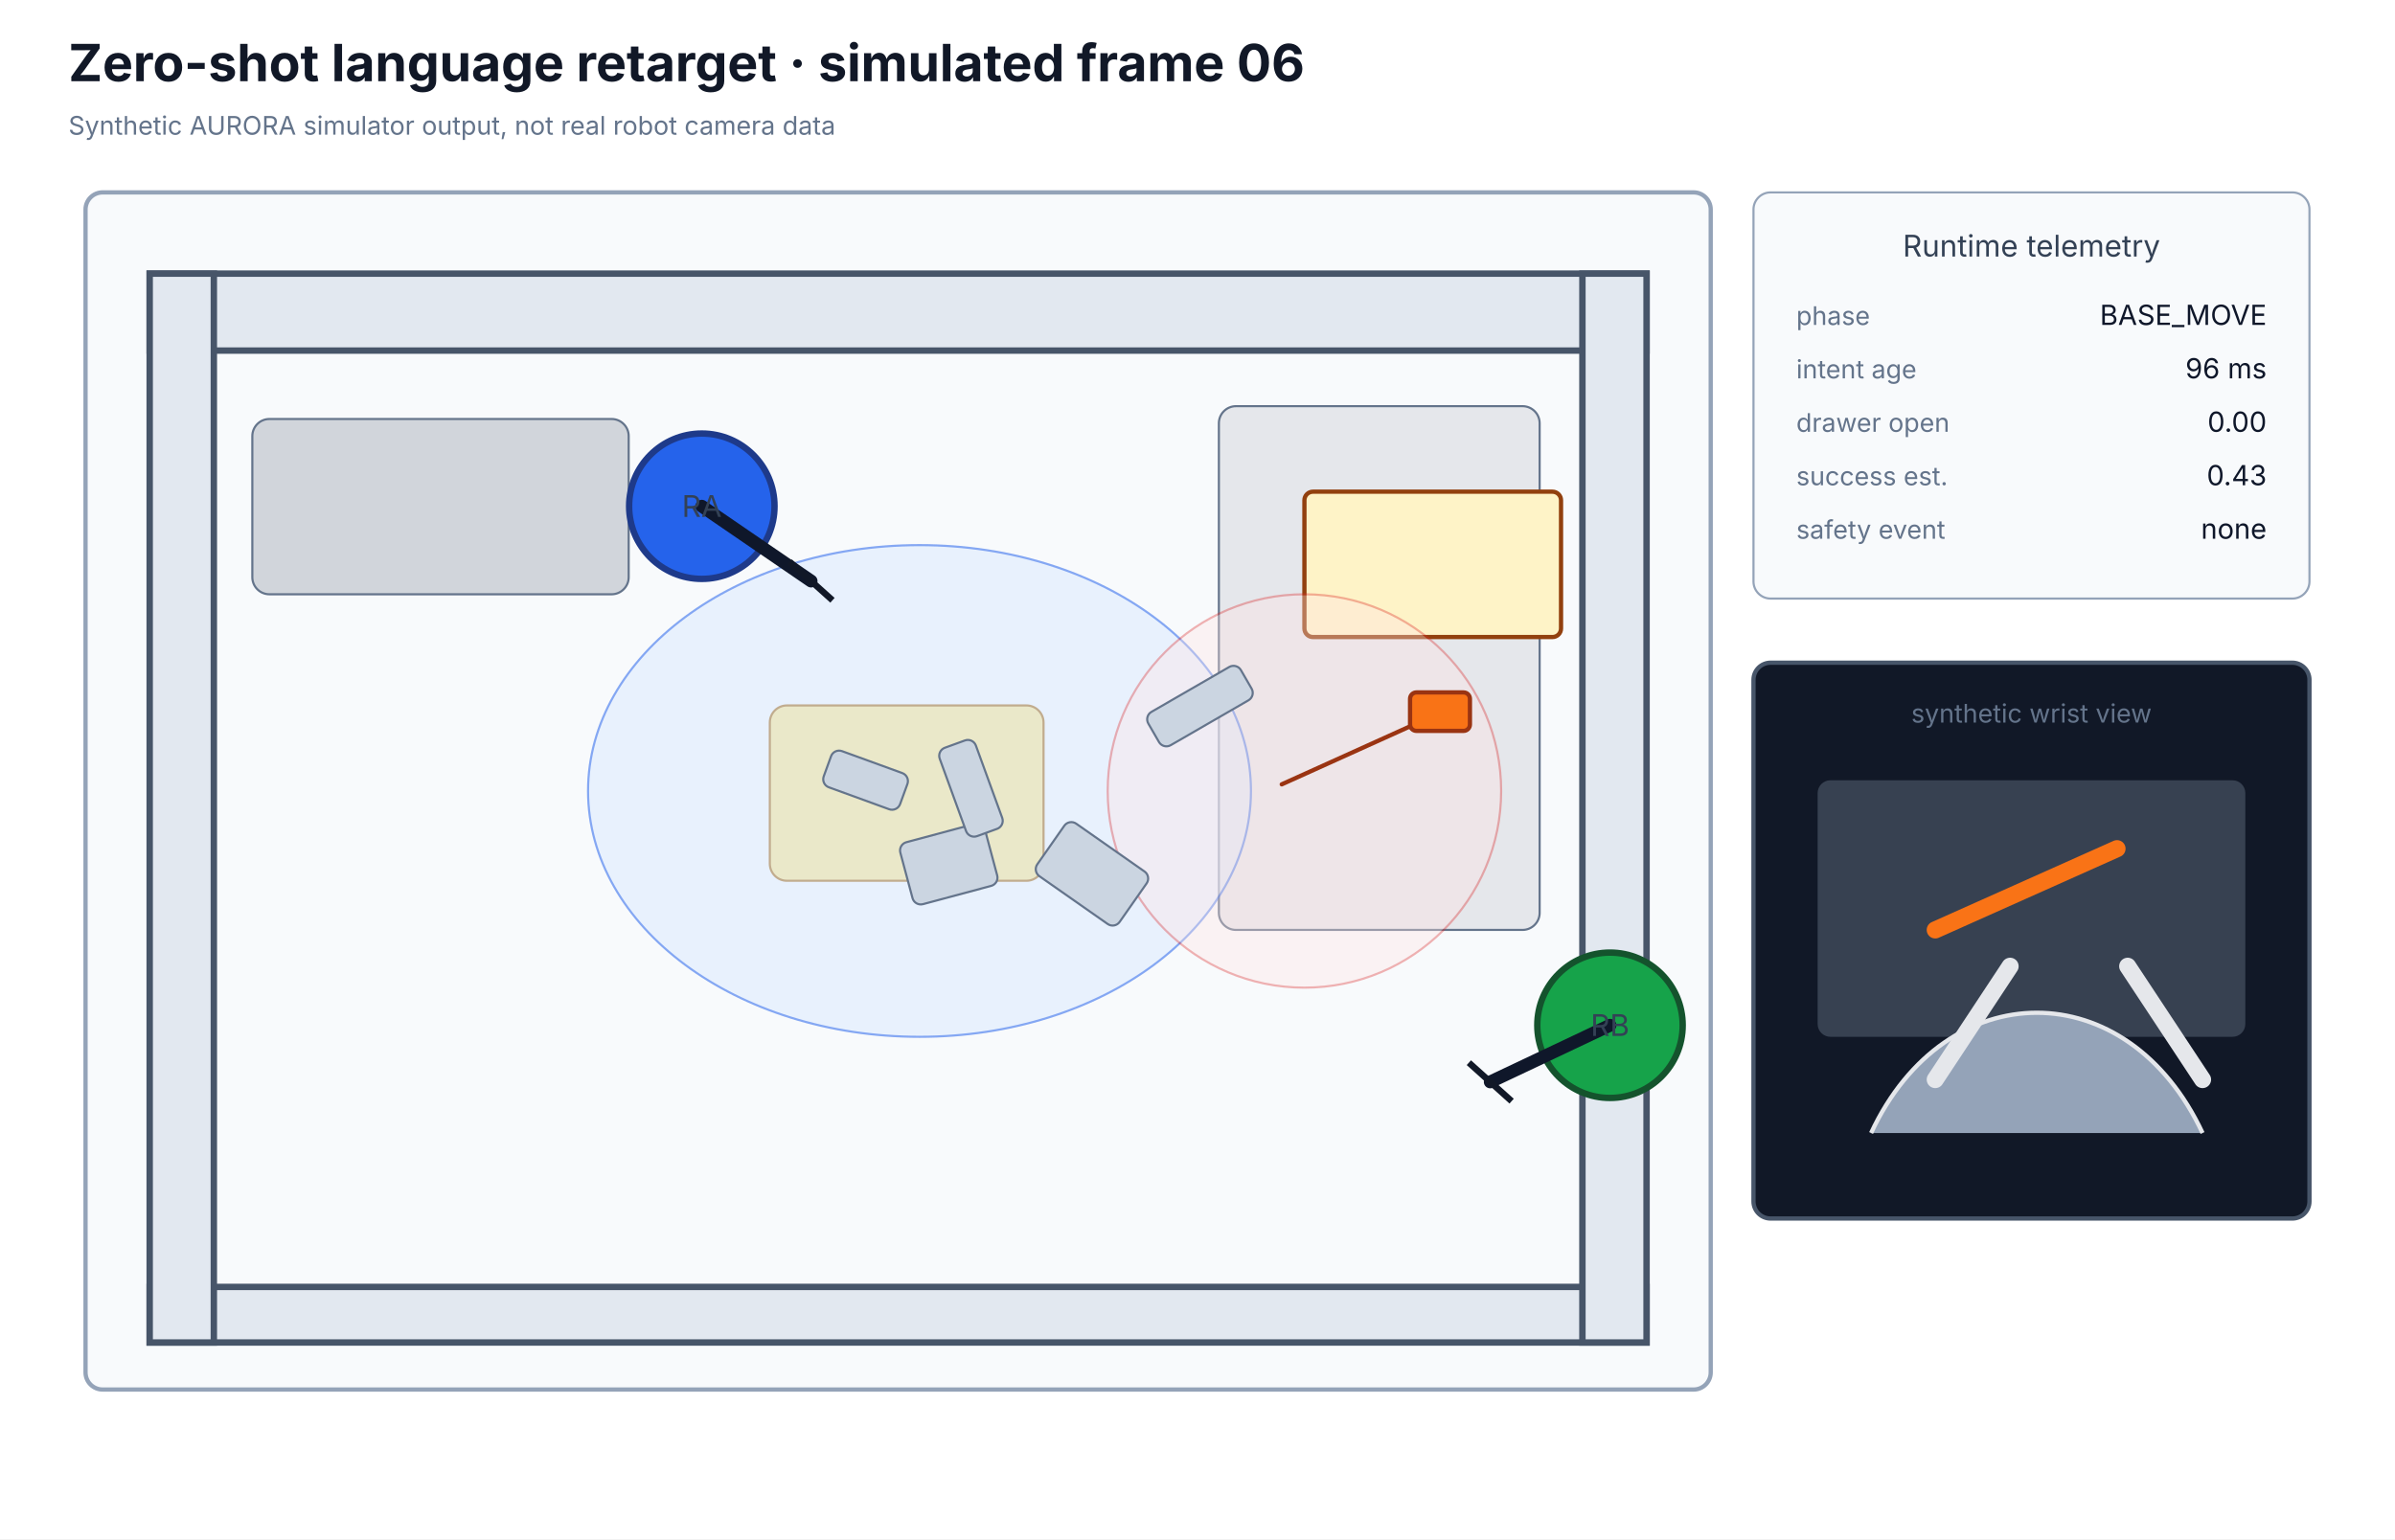
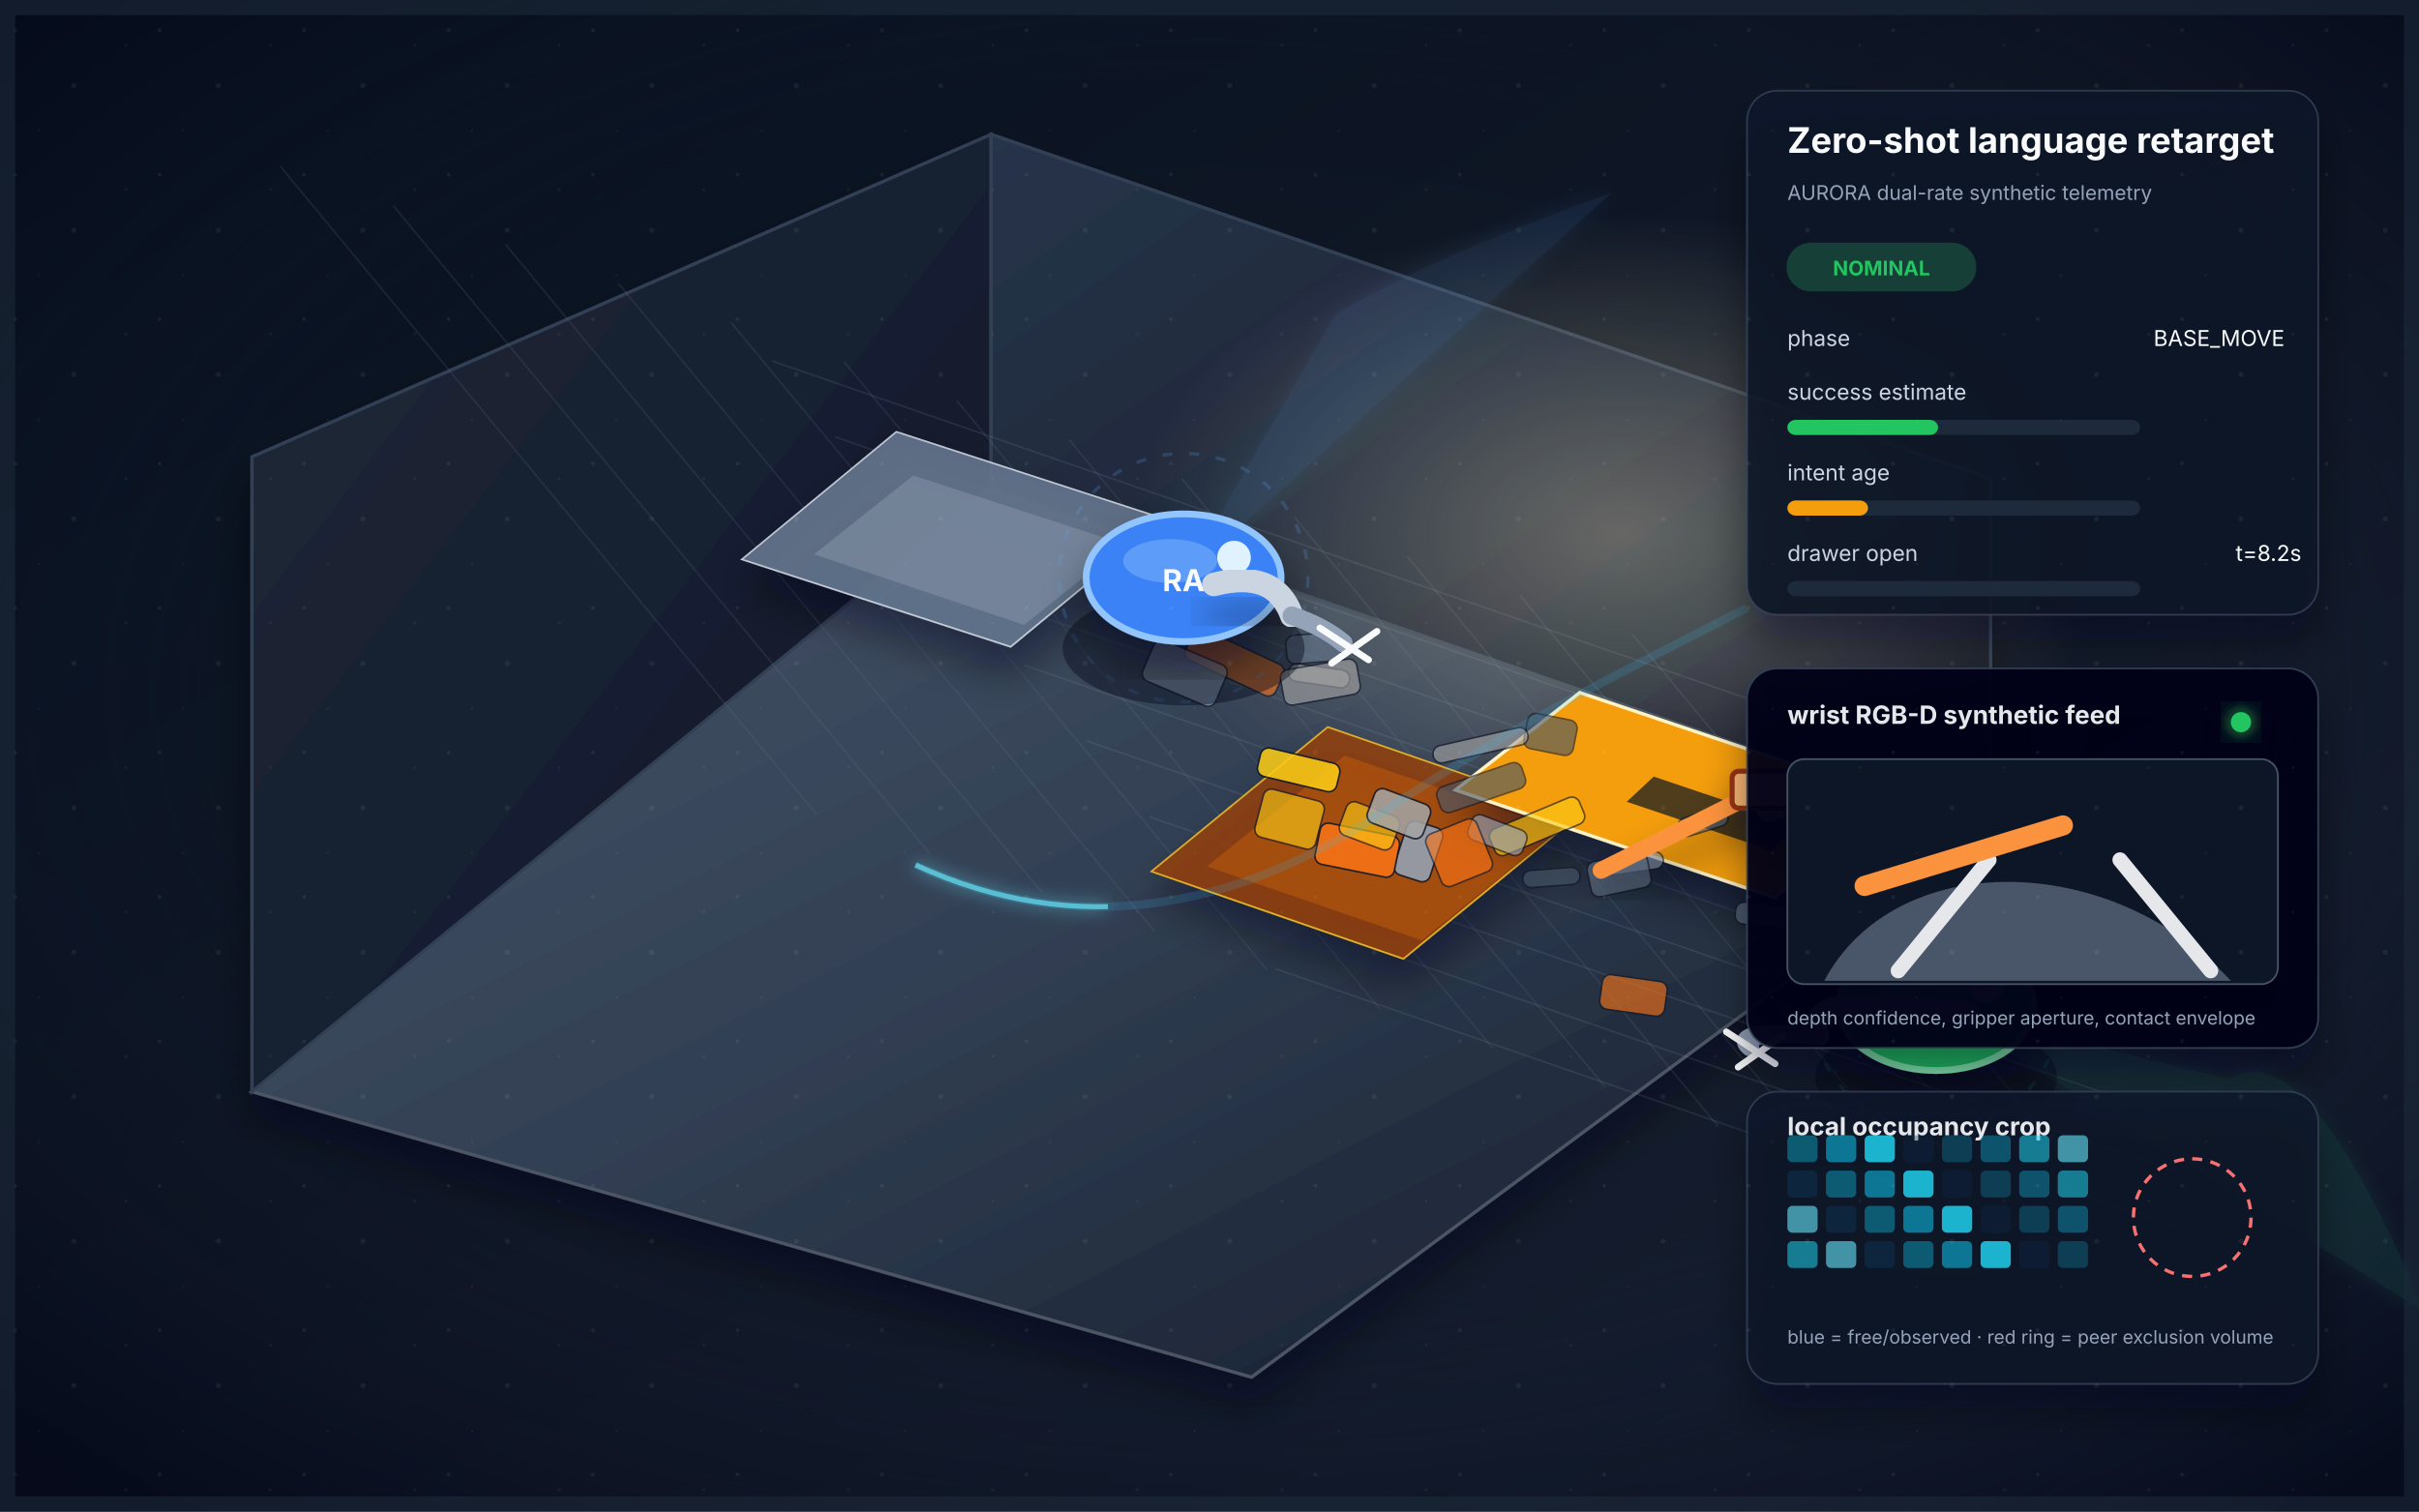
- <svg xmlns="http://www.w3.org/2000/svg" width="1120" height="720" viewBox="0 0 1120 720">
-   <style>text{font-family:Inter,Arial,sans-serif}.title{font-size:24px;font-weight:700;fill:#111827}.label{font-size:14px;fill:#334155}.small{font-size:12px;fill:#64748b}.hud{font-size:13px;fill:#0f172a}.wall{fill:#e2e8f0;stroke:#475569;stroke-width:3}.floor{fill:#f8fafc}.zone{fill:#dbeafe;stroke:#2563eb;stroke-width:1;opacity:.55}.danger{fill:#fee2e2;stroke:#dc2626;stroke-width:1}.drawer{fill:#fef3c7;stroke:#92400e;stroke-width:2}.clutter{fill:#cbd5e1;stroke:#64748b;stroke-width:1}.tool{fill:#f97316;stroke:#9a3412;stroke-width:2}.robotA{fill:#2563eb;stroke:#1e3a8a;stroke-width:3}.robotB{fill:#16a34a;stroke:#14532d;stroke-width:3}.arm{stroke:#0f172a;stroke-width:6;stroke-linecap:round}.grip{stroke:#111827;stroke-width:3}</style>
-   <rect width="100%" height="100%" fill="#ffffff" />
-   <text x="32.0" y="38.0" class="title" text-anchor="start">Zero-shot language retarget · simulated frame 06</text>
-   <text x="32.0" y="63.0" class="small" text-anchor="start">Synthetic AURORA simulator output, not real robot camera data</text>
-   <rect x="40" y="90" width="760" height="560" rx="8" class="floor" stroke="#94a3b8" stroke-width="2" />
-   <rect x="70" y="128" width="700" height="36" class="wall" />
-   <rect x="70" y="602" width="700" height="26" class="wall" />
-   <rect x="70" y="128" width="30" height="500" class="wall" />
-   <rect x="740" y="128" width="30" height="500" class="wall" />
-   <rect x="118" y="196" width="176" height="82" rx="8" fill="#d1d5db" stroke="#64748b" />
-   <rect x="570" y="190" width="150" height="245" rx="8" fill="#e5e7eb" stroke="#64748b" />
-   <rect x="610.0" y="230" width="120.0" height="68" rx="4" class="drawer" />
-   <rect x="360" y="330" width="128" height="82" rx="8" fill="#fde68a" stroke="#a16207" />
-   <ellipse cx="430" cy="370" rx="155" ry="115" class="zone" />
-   <circle cx="610" cy="370" r="92" class="danger" opacity=".35" />
-   <rect x="390" y="350" width="38" height="18" rx="4" class="clutter" transform="rotate(20 390 350)" />
-   <rect x="420" y="395" width="41" height="30" rx="4" class="clutter" transform="rotate(-15 420 395)" />
-   <rect x="455" y="345" width="44" height="18" rx="4" class="clutter" transform="rotate(70 455 345)" />
-   <rect x="500" y="383" width="47" height="30" rx="4" class="clutter" transform="rotate(35 500 383)" />
-   <rect x="535" y="335" width="50" height="18" rx="4" class="clutter" transform="rotate(-30 535 335)" />
-   <path d="M 599.4 366.9 L 672.4 333.9" class="tool" stroke-width="8" stroke-linecap="round" />
-   <rect x="659.4" y="323.9" width="28" height="18" rx="3" class="tool" />
-   <circle cx="328.2" cy="236.8" r="34" class="robotA" />
-   <line x1="328.2" y1="236.8" x2="379.3" y2="271.8" class="arm" />
-   <line x1="369.3" y1="262.8" x2="389.3" y2="280.8" class="grip" />
-   <text x="328.2" y="241.8" class="label" text-anchor="middle">RA</text>
-   <circle cx="752.9" cy="479.6" r="34" class="robotB" />
-   <line x1="752.9" y1="479.6" x2="696.9" y2="506.1" class="arm" />
-   <line x1="686.9" y1="497.1" x2="706.9" y2="515.1" class="grip" />
-   <text x="752.9" y="484.6" class="label" text-anchor="middle">RB</text>
-   <rect x="820" y="90" width="260" height="190" rx="8" fill="#f8fafc" stroke="#94a3b8" />
-   <text x="950.0" y="120.0" class="label" text-anchor="middle">Runtime telemetry</text>
-   <text x="840.0" y="152.0" class="small" text-anchor="start">phase</text>
-   <text x="1060.0" y="152.0" class="hud" text-anchor="end">BASE_MOVE</text>
-   <text x="840.0" y="177.0" class="small" text-anchor="start">intent age</text>
-   <text x="1060.0" y="177.0" class="hud" text-anchor="end">96 ms</text>
-   <text x="840.0" y="202.0" class="small" text-anchor="start">drawer open</text>
-   <text x="1060.0" y="202.0" class="hud" text-anchor="end">0.00</text>
-   <text x="840.0" y="227.0" class="small" text-anchor="start">success est.</text>
-   <text x="1060.0" y="227.0" class="hud" text-anchor="end">0.43</text>
-   <text x="840.0" y="252.0" class="small" text-anchor="start">safety event</text>
-   <text x="1060.0" y="252.0" class="hud" text-anchor="end">none</text>
-   <rect x="820" y="310" width="260" height="260" rx="8" fill="#111827" stroke="#475569" stroke-width="2" />
-   <text x="950.0" y="338.0" class="small" text-anchor="middle">synthetic wrist view</text>
-   <rect x="850" y="365" width="200" height="120" rx="6" fill="#374151" />
-   <path d="M 875 530 C 910 455, 995 455, 1030 530" fill="#94a3b8" stroke="#e5e7eb" stroke-width="2" />
-   <line x1="905" y1="505" x2="940" y2="452" stroke="#e5e7eb" stroke-width="8" stroke-linecap="round" />
-   <line x1="995" y1="452" x2="1030" y2="505" stroke="#e5e7eb" stroke-width="8" stroke-linecap="round" />
-   <path d="M 905 435 L 990 397" stroke="#f97316" stroke-width="8" stroke-linecap="round" />
+ <svg xmlns="http://www.w3.org/2000/svg" width="1440" height="900" viewBox="0 0 1440 900">
+   <defs>
+     <linearGradient id="bg" x1="0" y1="0" x2="1" y2="1">
+       <stop offset="0" stop-color="#07111f" />
+       <stop offset="0.55" stop-color="#111827" />
+       <stop offset="1" stop-color="#172033" />
+     </linearGradient>
+     <radialGradient id="vignette" cx="50%" cy="46%" r="70%">
+       <stop offset="0" stop-color="#ffffff" stop-opacity="0.07" />
+       <stop offset="0.58" stop-color="#0f172a" stop-opacity="0" />
+       <stop offset="1" stop-color="#020617" stop-opacity="0.82" />
+     </radialGradient>
+     <linearGradient id="floorGrad" x1="0" y1="0" x2="1" y2="1">
+       <stop offset="0" stop-color="#475569" />
+       <stop offset="0.45" stop-color="#334155" />
+       <stop offset="1" stop-color="#111827" />
+     </linearGradient>
+     <linearGradient id="wallLeft" x1="0" y1="0" x2="1" y2="1">
+       <stop offset="0" stop-color="#1f2937" />
+       <stop offset="1" stop-color="#0f172a" />
+     </linearGradient>
+     <linearGradient id="wallRight" x1="0" y1="0" x2="1" y2="1">
+       <stop offset="0" stop-color="#273449" />
+       <stop offset="1" stop-color="#111827" />
+     </linearGradient>
+     <radialGradient id="lamp" cx="50%" cy="50%" r="50%">
+       <stop offset="0" stop-color="#fef3c7" stop-opacity="0.60" />
+       <stop offset="1" stop-color="#fef3c7" stop-opacity="0" />
+     </radialGradient>
+     <pattern id="dust" width="86" height="86" patternUnits="userSpaceOnUse">
+       <circle cx="9" cy="18" r="1.1" fill="#e5e7eb" opacity="0.22" />
+       <circle cx="44" cy="51" r="1.5" fill="#f8fafc" opacity="0.18" />
+       <circle cx="75" cy="27" r="0.9" fill="#cbd5e1" opacity="0.18" />
+       <circle cx="23" cy="78" r="0.7" fill="#fef3c7" opacity="0.16" />
+     </pattern>
+     <filter id="softShadow" x="-30%" y="-30%" width="160%" height="160%">
+       <feDropShadow dx="0" dy="16" stdDeviation="12" flood-color="#020617" flood-opacity="0.45" />
+     </filter>
+     <filter id="glow" x="-50%" y="-50%" width="200%" height="200%">
+       <feGaussianBlur stdDeviation="5" result="coloredBlur" />
+       <feMerge>
+         <feMergeNode in="coloredBlur" />
+         <feMergeNode in="SourceGraphic" />
+       </feMerge>
+     </filter>
+   </defs>
+   <rect width="1440" height="900" fill="url(#bg)" />
+   <rect width="1440" height="900" fill="url(#vignette)" opacity="0.95" />
+   <g filter="url(#softShadow)">
+     <path d="M150 650 L590 290 L1185 495 L745 820 Z" fill="url(#floorGrad)" stroke="#4b5563" stroke-width="2" />
+     <path d="M150 650 L150 272 L590 80 L590 290 Z" fill="url(#wallLeft)" stroke="#334155" stroke-width="2" />
+     <path d="M590 80 L1185 285 L1185 495 L590 290 Z" fill="url(#wallRight)" stroke="#334155" stroke-width="2" />
+   </g>
+   <line x1="166.9" y1="99.1" x2="486.1" y2="484.8" stroke="#64748b" stroke-width="1" opacity="0.18" />
+   <line x1="234.0" y1="122.3" x2="553.2" y2="508.0" stroke="#64748b" stroke-width="1" opacity="0.18" />
+   <line x1="301.0" y1="145.6" x2="620.2" y2="531.3" stroke="#64748b" stroke-width="1" opacity="0.18" />
+   <line x1="368.1" y1="168.8" x2="687.3" y2="554.5" stroke="#64748b" stroke-width="1" opacity="0.18" />
+   <line x1="435.2" y1="192.0" x2="754.4" y2="577.7" stroke="#64748b" stroke-width="1" opacity="0.18" />
+   <line x1="502.3" y1="215.2" x2="821.5" y2="600.9" stroke="#64748b" stroke-width="1" opacity="0.18" />
+   <line x1="569.4" y1="238.4" x2="888.6" y2="624.1" stroke="#64748b" stroke-width="1" opacity="0.18" />
+   <line x1="636.4" y1="261.7" x2="955.6" y2="647.4" stroke="#64748b" stroke-width="1" opacity="0.18" />
+   <line x1="703.5" y1="284.9" x2="1022.7" y2="670.6" stroke="#64748b" stroke-width="1" opacity="0.18" />
+   <line x1="770.6" y1="308.1" x2="1089.8" y2="693.8" stroke="#64748b" stroke-width="1" opacity="0.18" />
+   <line x1="837.7" y1="331.3" x2="1156.9" y2="717.0" stroke="#64748b" stroke-width="1" opacity="0.18" />
+   <line x1="904.8" y1="354.5" x2="1224.0" y2="740.2" stroke="#64748b" stroke-width="1" opacity="0.18" />
+   <line x1="971.8" y1="377.8" x2="1291.0" y2="763.5" stroke="#64748b" stroke-width="1" opacity="0.18" />
+   <line x1="459.8" y1="215.0" x2="1068.2" y2="425.6" stroke="#94a3b8" stroke-width="1" opacity="0.14" />
+   <line x1="497.2" y1="260.2" x2="1105.6" y2="470.8" stroke="#94a3b8" stroke-width="1" opacity="0.14" />
+   <line x1="534.7" y1="305.5" x2="1143.1" y2="516.1" stroke="#94a3b8" stroke-width="1" opacity="0.14" />
+   <line x1="572.1" y1="350.7" x2="1180.5" y2="561.3" stroke="#94a3b8" stroke-width="1" opacity="0.14" />
+   <line x1="609.6" y1="396.0" x2="1218.0" y2="606.6" stroke="#94a3b8" stroke-width="1" opacity="0.14" />
+   <line x1="647.0" y1="441.2" x2="1255.4" y2="651.8" stroke="#94a3b8" stroke-width="1" opacity="0.14" />
+   <line x1="684.4" y1="486.4" x2="1292.8" y2="697.0" stroke="#94a3b8" stroke-width="1" opacity="0.14" />
+   <line x1="721.9" y1="531.7" x2="1330.3" y2="742.3" stroke="#94a3b8" stroke-width="1" opacity="0.14" />
+   <line x1="759.3" y1="576.9" x2="1367.7" y2="787.5" stroke="#94a3b8" stroke-width="1" opacity="0.14" />
+   <ellipse cx="965" cy="318" rx="290" ry="190" fill="url(#lamp)" opacity="0.55" />
+   <g filter="url(#softShadow)">
+     <path d="M533.6 257.1 l160 52 l-92 76 l-160 -52z" fill="#64748b" stroke="#cbd5e1" opacity="0.92" />
+     <path d="M543.6 283.1 l126 41 l-60 48 l-125 -42z" fill="#94a3b8" opacity="0.35" />
+   </g>
+   <g filter="url(#softShadow)">
+     <path d="M790.4 432.9 l150 52 l-105 86 l-150 -52z" fill="#92400e" stroke="#fbbf24" opacity="0.86" />
+     <path d="M800.4 449.9 l128 44 l-82 66 l-128 -44z" fill="#b45309" opacity="0.65" />
+   </g>
+   <g filter="url(#softShadow)">
+     <path d="M940.4 412.4 l190 64 l-74 58 l-190 -64z" fill="#f59e0b" stroke="#fef3c7" stroke-width="2" />
+     <path d="M984.4 462.4 l86 29 l-16 15 l-86 -29z" fill="#111827" opacity="0.72" />
+     <circle cx="1053.4" cy="481.4" r="8" fill="#fef3c7" />
+   </g>
+   <rect x="838.9" y="487.5" width="22.4" height="33.6" rx="5" fill="#94a3b8" stroke="#111827" opacity="0.86" transform="rotate(18.0 838.9 487.5)" />
+   <rect x="997.6" y="488.5" width="30.4" height="11.3" rx="5" fill="#64748b" stroke="#111827" opacity="0.62" transform="rotate(-17.1 997.6 488.5)" />
+   <rect x="753.3" y="468.7" width="37.4" height="29.6" rx="5" fill="#facc15" stroke="#111827" opacity="0.62" transform="rotate(14.6 753.3 468.7)" />
+   <rect x="767.9" y="394.4" width="36.6" height="10.7" rx="5" fill="#a3a3a3" stroke="#111827" opacity="0.62" transform="rotate(8.3 767.9 394.4)" />
+   <rect x="712.4" y="372.5" width="59.3" height="20.5" rx="5" fill="#f97316" stroke="#111827" opacity="0.62" transform="rotate(25.0 712.4 372.5)" />
+   <rect x="1061.7" y="571.2" width="32.5" height="13.5" rx="5" fill="#475569" stroke="#111827" opacity="0.86" transform="rotate(-14.2 1061.7 571.2)" />
+   <rect x="955.2" y="511.4" width="34.5" height="10.4" rx="5" fill="#94a3b8" stroke="#111827" opacity="0.62" transform="rotate(-8.3 955.2 511.4)" />
+   <rect x="765.0" y="378.7" width="32.5" height="17.1" rx="5" fill="#64748b" stroke="#111827" opacity="0.62" transform="rotate(-4.7 765.0 378.7)" />
+   <rect x="885.1" y="495.3" width="57.7" height="17.1" rx="5" fill="#facc15" stroke="#111827" opacity="0.62" transform="rotate(-22.7 885.1 495.3)" />
+   <rect x="761.4" y="399.6" width="46.2" height="21.4" rx="5" fill="#a3a3a3" stroke="#111827" opacity="0.62" transform="rotate(-10.0 761.4 399.6)" />
+   <rect x="786.8" y="489.2" width="48.2" height="25.0" rx="5" fill="#f97316" stroke="#111827" opacity="0.86" transform="rotate(11.4 786.8 489.2)" />
+   <rect x="910.4" y="423.9" width="29.9" height="21.3" rx="5" fill="#475569" stroke="#111827" opacity="0.62" transform="rotate(11.3 910.4 423.9)" />
+   <rect x="877.9" y="483.6" width="34.9" height="15.9" rx="5" fill="#94a3b8" stroke="#111827" opacity="0.62" transform="rotate(20.9 877.9 483.6)" />
+   <rect x="1033.7" y="536.7" width="41.6" height="13.1" rx="5" fill="#64748b" stroke="#111827" opacity="0.62" transform="rotate(5.7 1033.7 536.7)" />
+   <rect x="803.2" y="475.9" width="33.7" height="21.2" rx="5" fill="#facc15" stroke="#111827" opacity="0.62" transform="rotate(20.5 803.2 475.9)" />
+   <rect x="820.0" y="468.1" width="35.4" height="21.7" rx="5" fill="#a3a3a3" stroke="#111827" opacity="0.86" transform="rotate(20.6 820.0 468.1)" />
+   <rect x="954.5" y="579.6" width="39.1" height="20.9" rx="5" fill="#f97316" stroke="#111827" opacity="0.62" transform="rotate(8.1 954.5 579.6)" />
+   <rect x="906.1" y="518.6" width="34.2" height="10.3" rx="5" fill="#475569" stroke="#111827" opacity="0.62" transform="rotate(-4.3 906.1 518.6)" />
+   <rect x="688.8" y="379.3" width="47.1" height="26.6" rx="5" fill="#94a3b8" stroke="#111827" opacity="0.62" transform="rotate(23.0 688.8 379.3)" />
+   <rect x="943.8" y="514.0" width="36.5" height="21.4" rx="5" fill="#64748b" stroke="#111827" opacity="0.62" transform="rotate(-11.9 943.8 514.0)" />
+   <rect x="751.5" y="444.3" width="48.5" height="17.4" rx="5" fill="#facc15" stroke="#111827" opacity="0.86" transform="rotate(13.4 751.5 444.3)" />
+   <rect x="852.0" y="445.1" width="57.8" height="10.5" rx="5" fill="#a3a3a3" stroke="#111827" opacity="0.62" transform="rotate(-12.9 852.0 445.1)" />
+   <rect x="847.2" y="498.3" width="32.6" height="33.6" rx="5" fill="#f97316" stroke="#111827" opacity="0.62" transform="rotate(-22.1 847.2 498.3)" />
+   <rect x="853.9" y="470.0" width="53.3" height="16.1" rx="5" fill="#475569" stroke="#111827" opacity="0.62" transform="rotate(-18.9 853.9 470.0)" />
+   <path d="M704.6 344.0 l90.0 -155.9 q46 -30 164.4 -73.2 z" fill="#60a5fa" opacity="0.10" filter="url(#glow)" />
+   <circle cx="704.6" cy="344.0" r="74" fill="none" stroke="#60a5fa" stroke-width="2" opacity="0.20" stroke-dasharray="6 10" />
+   <path d="M1152.5 599.4 l174.7 43.5 q46 -30 115.7 137.9 z" fill="#34d399" opacity="0.10" filter="url(#glow)" />
+   <circle cx="1152.5" cy="599.4" r="74" fill="none" stroke="#34d399" stroke-width="2" opacity="0.20" stroke-dasharray="6 10" />
+   <g filter="url(#softShadow)">
+     <path d="M953.1 518.2 L1045.1 472.2" stroke="#fb923c" stroke-width="10" stroke-linecap="round" />
+     <rect x="1031.1" y="459.2" width="38" height="22" rx="4" fill="#fdba74" stroke="#9a3412" stroke-width="3" />
+   </g>
+   <ellipse cx="704.6" cy="386.0" rx="72" ry="34" fill="#020617" opacity="0.42" />
+   <g filter="url(#softShadow)">
+     <ellipse cx="704.6" cy="344.0" rx="58" ry="38" fill="#3b82f6" stroke="#93c5fd" stroke-width="4" />
+     <ellipse cx="696.6" cy="334.0" rx="28" ry="13" fill="#93c5fd" opacity="0.38" />
+     <circle cx="734.6" cy="332.0" r="10" fill="#e0f2fe" />
+     <text x="704.6" y="352.0" font-family="Inter,Arial,sans-serif" font-size="18" font-weight="700" text-anchor="middle" fill="#f8fafc">RA</text>
+   </g>
+   <path d="M722.6 348.0 Q759.0 338.6 769.0 366.6" stroke="#cbd5e1" stroke-width="14" stroke-linecap="round" fill="none" filter="url(#softShadow)" />
+   <path d="M769.0 366.6 Q787.7 372.9 799.7 382.9" stroke="#94a3b8" stroke-width="11" stroke-linecap="round" fill="none" />
+   <path d="M785.7 373.9 L814.7 392.9 M792.7 394.9 L819.7 375.9" stroke="#f8fafc" stroke-width="4" stroke-linecap="round" />
+   <ellipse cx="1152.5" cy="641.4" rx="72" ry="34" fill="#020617" opacity="0.42" />
+   <g filter="url(#softShadow)">
+     <ellipse cx="1152.5" cy="599.4" rx="58" ry="38" fill="#22c55e" stroke="#86efac" stroke-width="4" />
+     <ellipse cx="1144.5" cy="589.4" rx="28" ry="13" fill="#86efac" opacity="0.38" />
+     <circle cx="1182.5" cy="587.4" r="10" fill="#e0f2fe" />
+     <text x="1152.5" y="607.4" font-family="Inter,Arial,sans-serif" font-size="18" font-weight="700" text-anchor="middle" fill="#f8fafc">RB</text>
+   </g>
+   <path d="M1170.5 603.4 Q1071.9 588.5 1081.9 616.5" stroke="#cbd5e1" stroke-width="14" stroke-linecap="round" fill="none" filter="url(#softShadow)" />
+   <path d="M1081.9 616.5 Q1029.7 613.4 1041.7 623.4" stroke="#94a3b8" stroke-width="11" stroke-linecap="round" fill="none" />
+   <path d="M1027.7 614.4 L1056.7 633.4 M1034.7 635.4 L1061.7 616.4" stroke="#f8fafc" stroke-width="4" stroke-linecap="round" />
+   <path d="M545 515 C642 560, 735 540, 818 487 C903 430, 970 398, 1040 362" fill="none" stroke="#38bdf8" stroke-width="5" opacity="0.16" />
+   <path d="M545 515 C642 560, 735 540, 818 487 C903 430, 970 398, 1040 362" fill="none" stroke="#67e8f9" stroke-width="3" opacity="0.72" stroke-dasharray="118.2 800" filter="url(#glow)" />
+   <g filter="url(#softShadow)">
+     <rect x="1040" y="54" width="340" height="312" rx="18" fill="#0f172a" opacity="0.88" stroke="#334155" />
+     <text x="1064" y="91" font-family="Inter,Arial,sans-serif" font-size="21" font-weight="700" fill="#f8fafc">Zero-shot language retarget</text>
+     <text x="1064" y="119" font-family="Inter,Arial,sans-serif" font-size="12" fill="#94a3b8">AURORA dual-rate synthetic telemetry</text>
+     <rect x="1064" y="145" width="112" height="28" rx="14" fill="#22c55e" opacity="0.23" stroke="#22c55e" />
+     <text x="1120" y="164" font-family="Inter,Arial,sans-serif" font-size="12" font-weight="700" text-anchor="middle" fill="#22c55e">NOMINAL</text>
+     <text x="1064" y="206" font-family="Inter,Arial,sans-serif" font-size="13" fill="#cbd5e1">phase</text>
+     <text x="1360" y="206" font-family="Inter,Arial,sans-serif" font-size="13" text-anchor="end" fill="#f8fafc">BASE_MOVE</text>
+     <text x="1064" y="238" font-family="Inter,Arial,sans-serif" font-size="13" fill="#cbd5e1">success estimate</text>
+     <rect x="1064" y="250" width="210" height="9" rx="5" fill="#1e293b" />
+     <rect x="1064" y="250" width="89.7" height="9" rx="5" fill="#22c55e" />
+     <text x="1064" y="286" font-family="Inter,Arial,sans-serif" font-size="13" fill="#cbd5e1">intent age</text>
+     <rect x="1064" y="298" width="210" height="9" rx="5" fill="#1e293b" />
+     <rect x="1064" y="298" width="48.0" height="9" rx="5" fill="#f59e0b" />
+     <text x="1064" y="334" font-family="Inter,Arial,sans-serif" font-size="13" fill="#cbd5e1">drawer open</text>
+     <rect x="1064" y="346" width="210" height="9" rx="5" fill="#1e293b" />
+     <rect x="1064" y="346" width="0.0" height="9" rx="5" fill="#38bdf8" />
+     <text x="1370" y="334" font-family="Inter,Arial,sans-serif" font-size="13" text-anchor="end" fill="#f8fafc">t=8.2s</text>
+   </g>
+   <g filter="url(#softShadow)">
+     <rect x="1040" y="398" width="340" height="226" rx="18" fill="#020617" opacity="0.94" stroke="#334155" />
+     <text x="1064" y="431" font-family="Inter,Arial,sans-serif" font-size="15" font-weight="700" fill="#e5e7eb">wrist RGB-D synthetic feed</text>
+     <rect x="1064" y="452" width="292" height="134" rx="10" fill="#111827" stroke="#475569" />
+     <path d="M1086 584 C1128 505, 1256 506, 1328 584" fill="#64748b" opacity="0.68" />
+     <line x1="1130" y1="578" x2="1184" y2="512" stroke="#e5e7eb" stroke-width="9" stroke-linecap="round" />
+     <line x1="1262" y1="512" x2="1316" y2="578" stroke="#e5e7eb" stroke-width="9" stroke-linecap="round" />
+     <path d="M1110 527.5 L1228 491.5" stroke="#fb923c" stroke-width="12" stroke-linecap="round" />
+     <circle cx="1334" cy="430" r="6" fill="#22c55e" filter="url(#glow)" />
+     <text x="1064" y="610" font-family="Inter,Arial,sans-serif" font-size="11" fill="#94a3b8">depth confidence, gripper aperture, contact envelope</text>
+   </g>
+   <g filter="url(#softShadow)">
+     <rect x="1040" y="650" width="340" height="174" rx="18" fill="#0f172a" opacity="0.88" stroke="#334155" />
+     <text x="1064" y="676" font-family="Inter,Arial,sans-serif" font-size="15" font-weight="700" fill="#e5e7eb">local occupancy crop</text>
+     <rect x="1064" y="676" width="18" height="16" rx="3" fill="#0e7490" opacity="0.71" />
+     <rect x="1087" y="676" width="18" height="16" rx="3" fill="#0891b2" opacity="0.77" />
+     <rect x="1110" y="676" width="18" height="16" rx="3" fill="#22d3ee" opacity="0.83" />
+     <rect x="1133" y="676" width="18" height="16" rx="3" fill="#082f49" opacity="0.35" />
+     <rect x="1156" y="676" width="18" height="16" rx="3" fill="#0e7490" opacity="0.41" />
+     <rect x="1179" y="676" width="18" height="16" rx="3" fill="#0891b2" opacity="0.47" />
+     <rect x="1202" y="676" width="18" height="16" rx="3" fill="#22d3ee" opacity="0.53" />
+     <rect x="1225" y="676" width="18" height="16" rx="3" fill="#67e8f9" opacity="0.59" />
+     <rect x="1064" y="697" width="18" height="16" rx="3" fill="#082f49" opacity="0.65" />
+     <rect x="1087" y="697" width="18" height="16" rx="3" fill="#0e7490" opacity="0.71" />
+     <rect x="1110" y="697" width="18" height="16" rx="3" fill="#0891b2" opacity="0.77" />
+     <rect x="1133" y="697" width="18" height="16" rx="3" fill="#22d3ee" opacity="0.83" />
+     <rect x="1156" y="697" width="18" height="16" rx="3" fill="#082f49" opacity="0.35" />
+     <rect x="1179" y="697" width="18" height="16" rx="3" fill="#0e7490" opacity="0.41" />
+     <rect x="1202" y="697" width="18" height="16" rx="3" fill="#0891b2" opacity="0.47" />
+     <rect x="1225" y="697" width="18" height="16" rx="3" fill="#22d3ee" opacity="0.53" />
+     <rect x="1064" y="718" width="18" height="16" rx="3" fill="#67e8f9" opacity="0.59" />
+     <rect x="1087" y="718" width="18" height="16" rx="3" fill="#082f49" opacity="0.65" />
+     <rect x="1110" y="718" width="18" height="16" rx="3" fill="#0e7490" opacity="0.71" />
+     <rect x="1133" y="718" width="18" height="16" rx="3" fill="#0891b2" opacity="0.77" />
+     <rect x="1156" y="718" width="18" height="16" rx="3" fill="#22d3ee" opacity="0.83" />
+     <rect x="1179" y="718" width="18" height="16" rx="3" fill="#082f49" opacity="0.35" />
+     <rect x="1202" y="718" width="18" height="16" rx="3" fill="#0e7490" opacity="0.41" />
+     <rect x="1225" y="718" width="18" height="16" rx="3" fill="#0891b2" opacity="0.47" />
+     <rect x="1064" y="739" width="18" height="16" rx="3" fill="#22d3ee" opacity="0.53" />
+     <rect x="1087" y="739" width="18" height="16" rx="3" fill="#67e8f9" opacity="0.59" />
+     <rect x="1110" y="739" width="18" height="16" rx="3" fill="#082f49" opacity="0.65" />
+     <rect x="1133" y="739" width="18" height="16" rx="3" fill="#0e7490" opacity="0.71" />
+     <rect x="1156" y="739" width="18" height="16" rx="3" fill="#0891b2" opacity="0.77" />
+     <rect x="1179" y="739" width="18" height="16" rx="3" fill="#22d3ee" opacity="0.83" />
+     <rect x="1202" y="739" width="18" height="16" rx="3" fill="#082f49" opacity="0.35" />
+     <rect x="1225" y="739" width="18" height="16" rx="3" fill="#0e7490" opacity="0.41" />
+     <rect x="1270" y="690" width="70" height="70" rx="35" fill="none" stroke="#f87171" stroke-width="2" stroke-dasharray="6 5" />
+     <text x="1064" y="800" font-family="Inter,Arial,sans-serif" font-size="11" fill="#94a3b8">blue = free/observed · red ring = peer exclusion volume</text>
+   </g>
+   <rect x="0" y="0" width="1440" height="900" fill="url(#dust)" opacity="0.33" />
+   <rect x="0" y="0" width="1440" height="900" fill="none" stroke="#1e293b" stroke-width="18" opacity="0.55" />
</svg>
